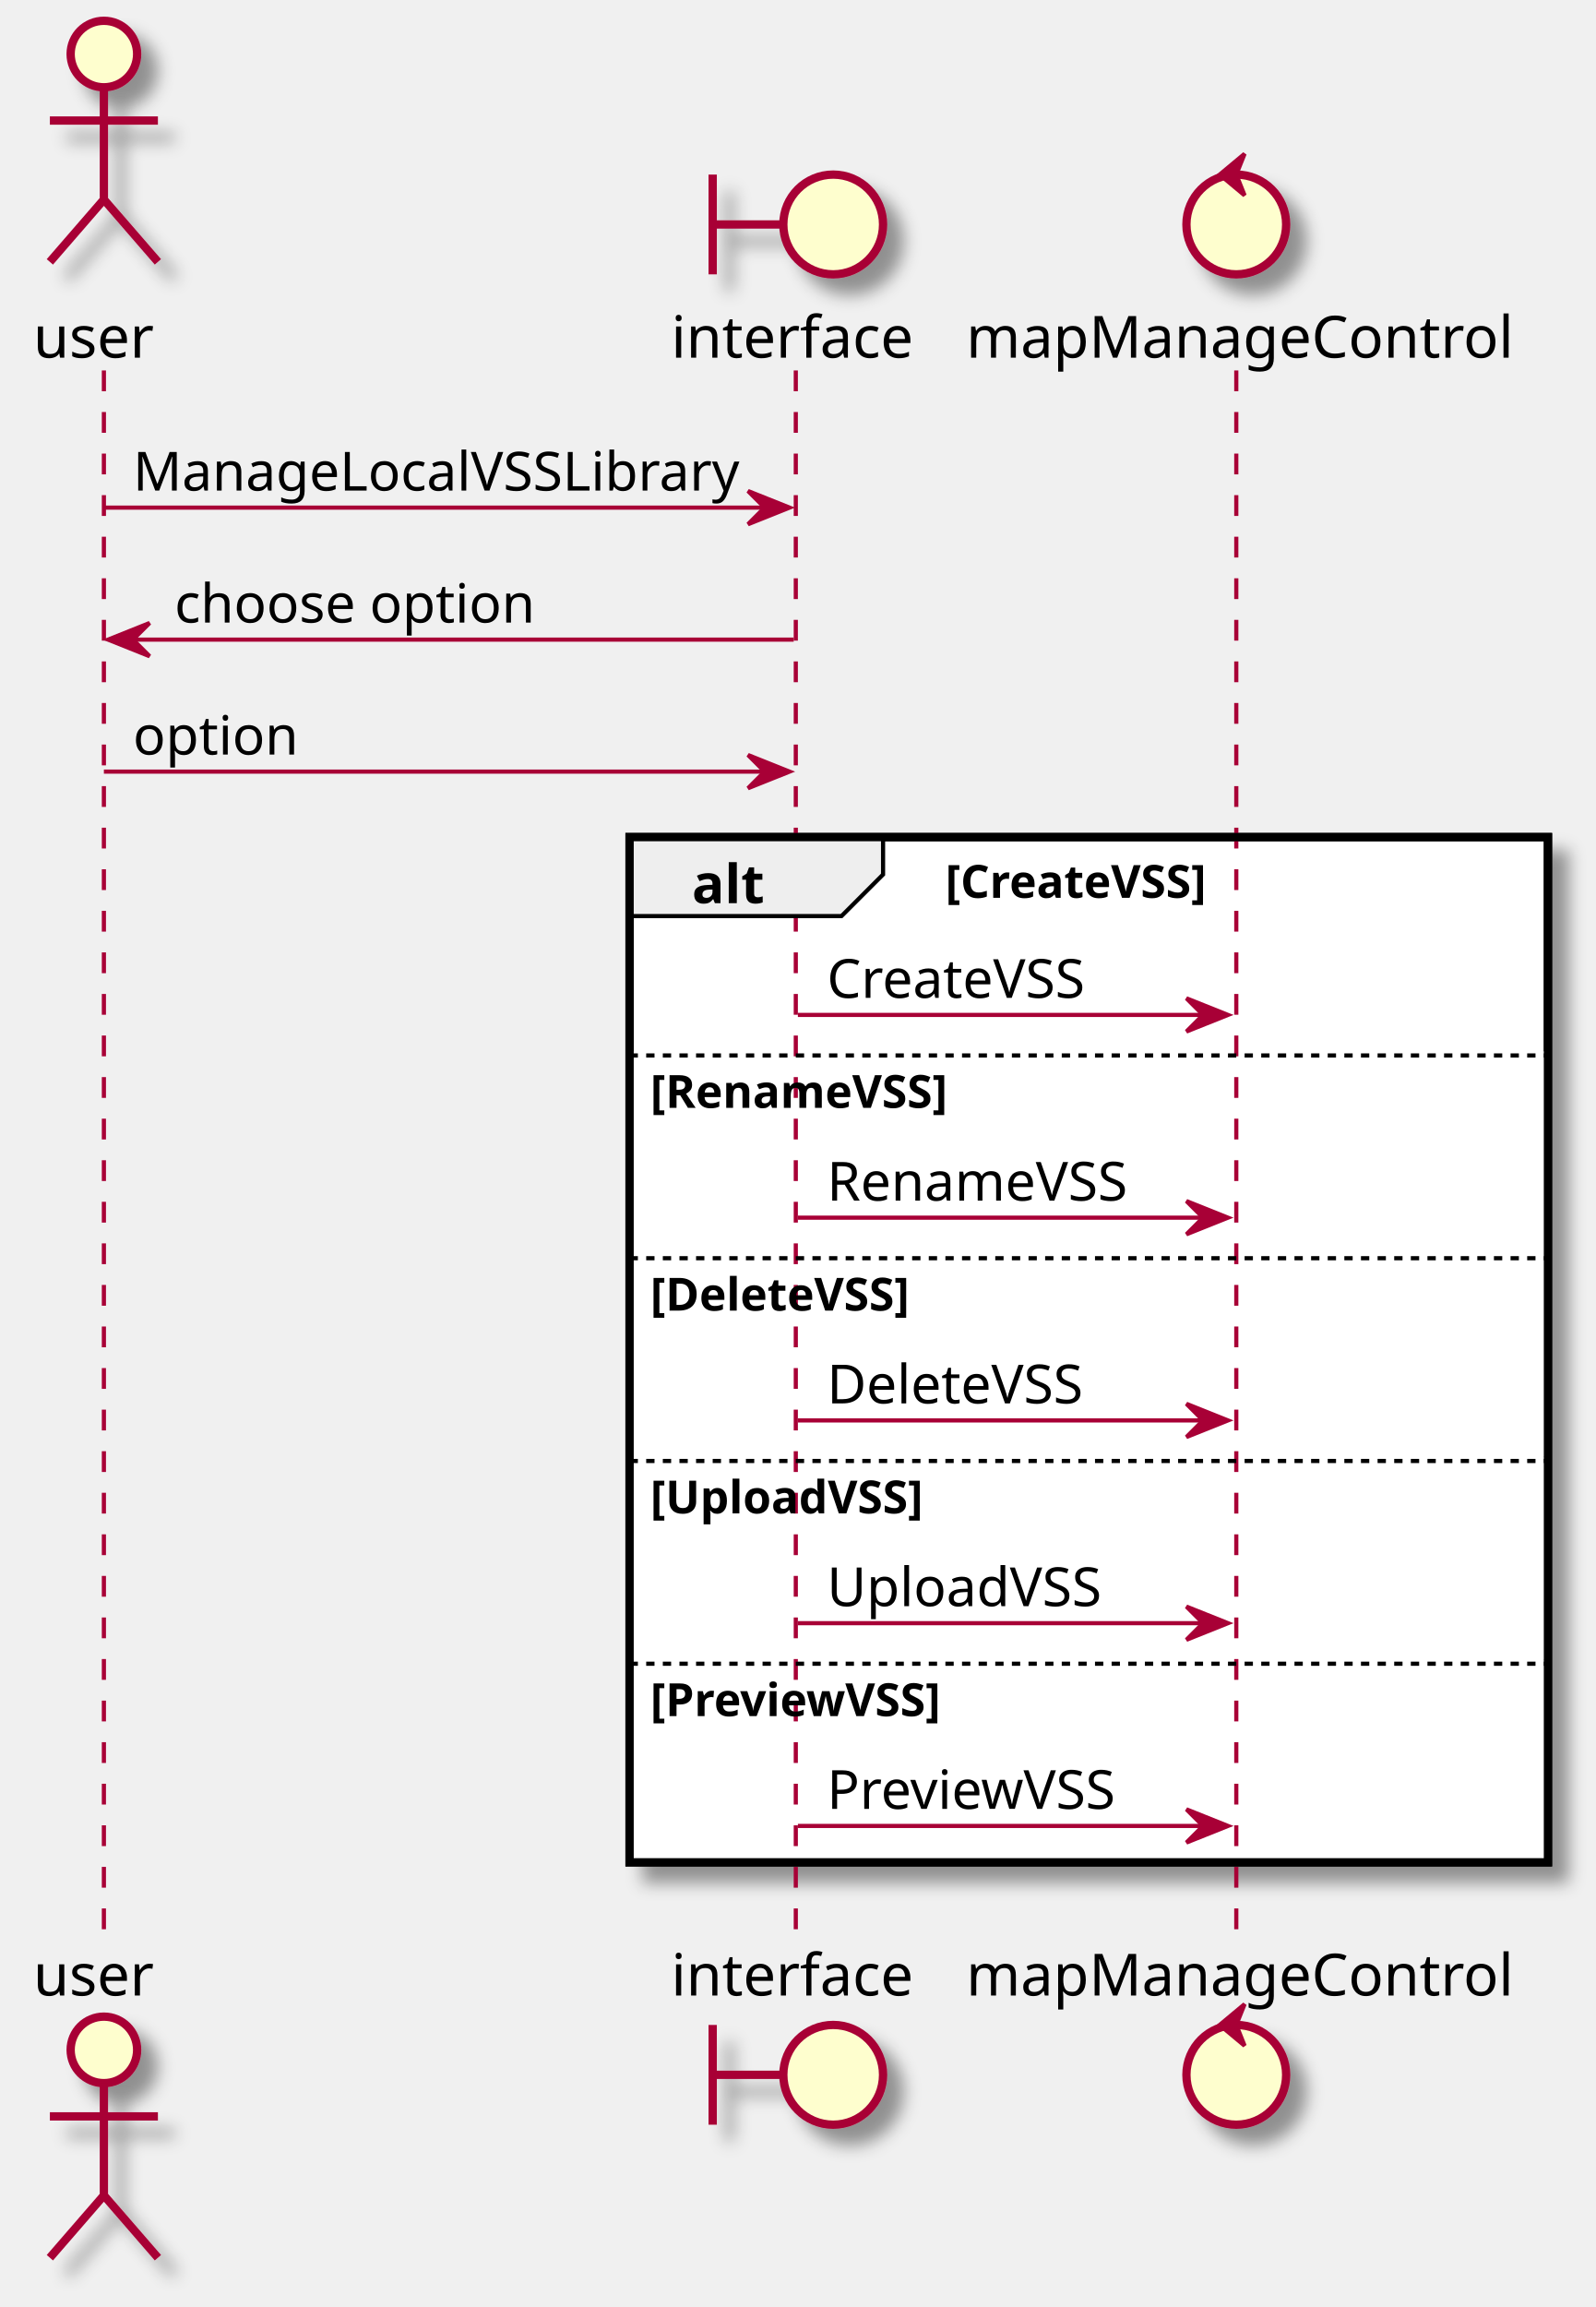
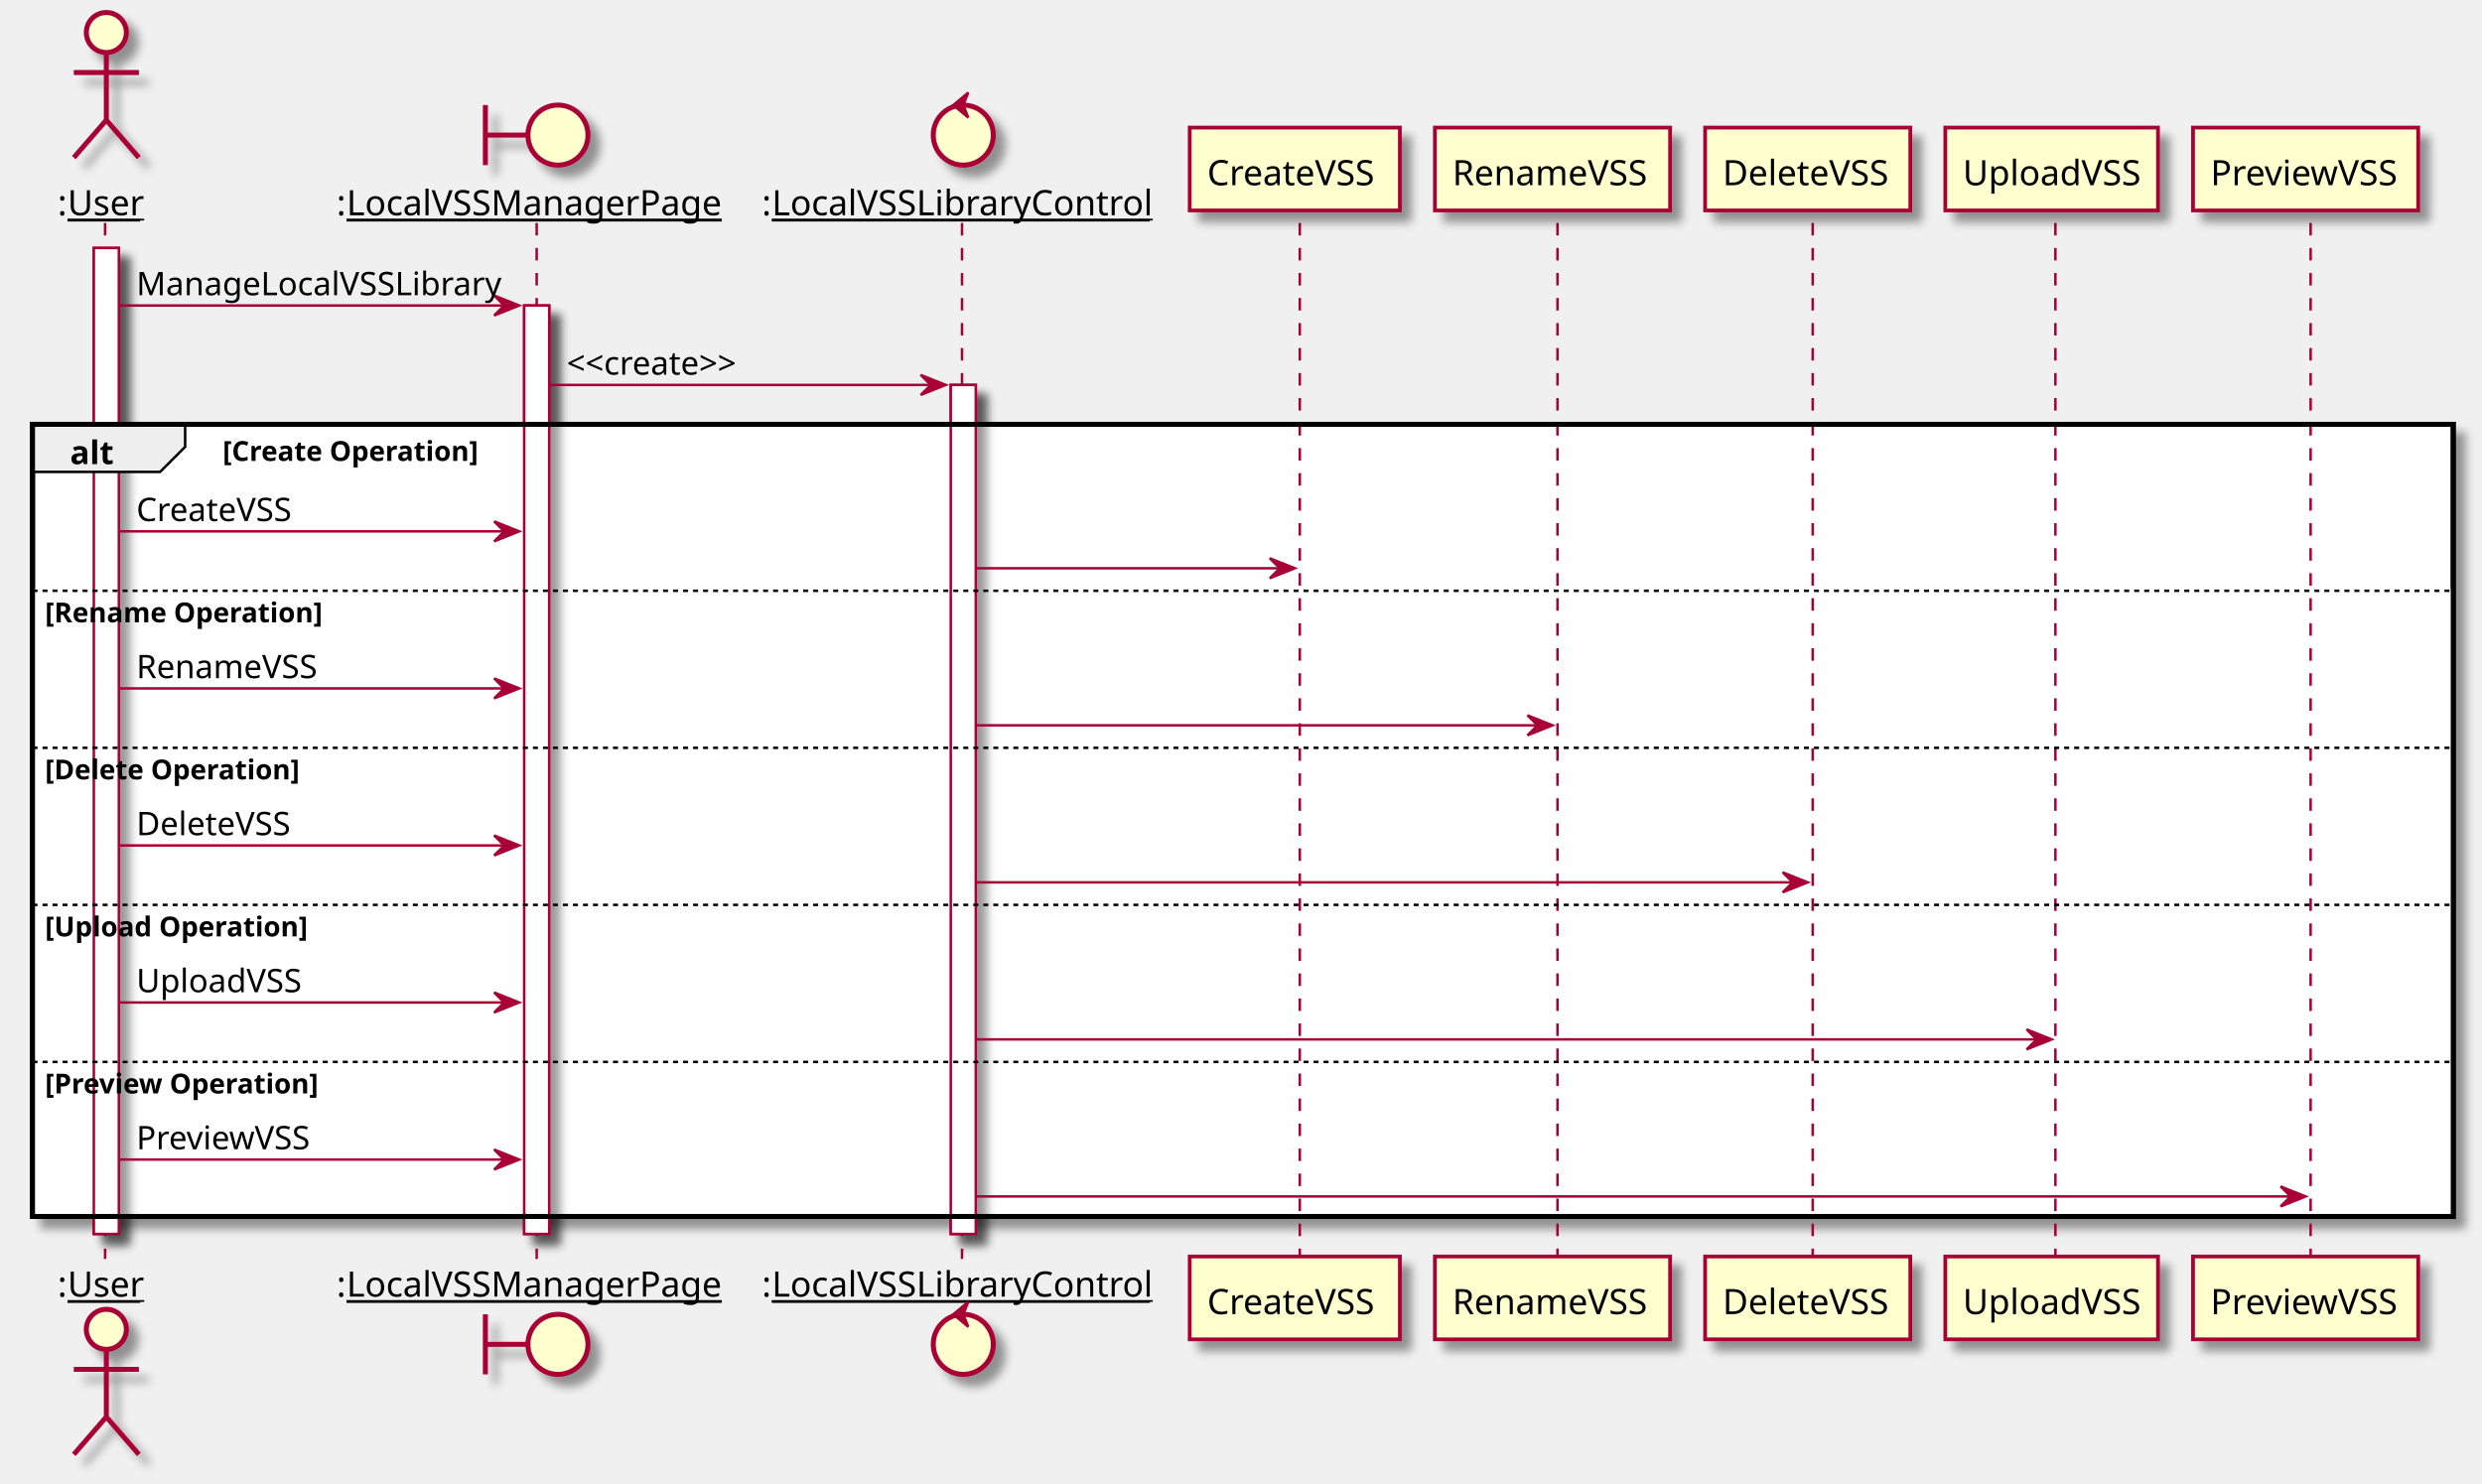
- <svg xmlns="http://www.w3.org/2000/svg" contentScriptType="application/ecmascript" contentStyleType="text/css" height="555px" preserveAspectRatio="none" style="width:384px;height:555px;" version="1.1" viewBox="0 0 384 555" width="384px" zoomAndPan="magnify">
+ <svg xmlns="http://www.w3.org/2000/svg" contentScriptType="application/ecmascript" contentStyleType="text/css" height="593px" preserveAspectRatio="none" style="width:992px;height:593px;" version="1.1" viewBox="0 0 992 593" width="992px" zoomAndPan="magnify">
  <defs>
-     <filter height="300%" id="fe31ss4h7w9og" width="300%" x="-1" y="-1">
+     <filter height="300%" id="fpceldcekjjxg" width="300%" x="-1" y="-1">
      <feGaussianBlur result="blurOut" stdDeviation="2.0" />
      <feColorMatrix in="blurOut" result="blurOut2" type="matrix" values="0 0 0 0 0 0 0 0 0 0 0 0 0 0 0 0 0 0 .4 0" />
      <feOffset dx="4.0" dy="4.0" in="blurOut2" result="blurOut3" />
      <feBlend in="SourceGraphic" in2="blurOut3" mode="normal" />
    </filter>
  </defs>
  <g>
-     <rect fill="#FFFFFF" filter="url(#fe31ss4h7w9og)" height="246.641" style="stroke: #000000; stroke-width: 2.0;" width="221" x="151.5" y="201.383" />
-     <rect fill="#FFFFFF" height="48.777" style="stroke: none; stroke-width: 1.0;" width="221" x="151.5" y="252.915" />
-     <rect fill="#FFFFFF" height="48.777" style="stroke: none; stroke-width: 1.0;" width="221" x="151.5" y="301.692" />
-     <rect fill="#FFFFFF" height="48.777" style="stroke: none; stroke-width: 1.0;" width="221" x="151.5" y="350.47" />
-     <rect fill="#FFFFFF" height="48.777" style="stroke: none; stroke-width: 1.0;" width="221" x="151.5" y="399.247" />
-     <line style="stroke: #A80036; stroke-width: 1.0; stroke-dasharray: 5.0,5.0;" x1="25" x2="25" y1="89.12" y2="465.024" />
-     <line style="stroke: #A80036; stroke-width: 1.0; stroke-dasharray: 5.0,5.0;" x1="191.5" x2="191.5" y1="89.12" y2="465.024" />
-     <line style="stroke: #A80036; stroke-width: 1.0; stroke-dasharray: 5.0,5.0;" x1="297.5" x2="297.5" y1="89.12" y2="465.024" />
-     <text fill="#000000" font-family="sans-serif" font-size="14" lengthAdjust="spacingAndGlyphs" textLength="28" x="8" y="86.044">user</text>
-     <ellipse cx="25" cy="13" fill="#FEFECE" filter="url(#fe31ss4h7w9og)" rx="8" ry="8" style="stroke: #A80036; stroke-width: 2.0;" />
-     <path d="M25,21 L25,48 M12,29 L38,29 M25,48 L12,63 M25,48 L38,63 " fill="none" filter="url(#fe31ss4h7w9og)" style="stroke: #A80036; stroke-width: 2.0;" />
-     <text fill="#000000" font-family="sans-serif" font-size="14" lengthAdjust="spacingAndGlyphs" textLength="28" x="8" y="480.068">user</text>
-     <ellipse cx="25" cy="493.144" fill="#FEFECE" filter="url(#fe31ss4h7w9og)" rx="8" ry="8" style="stroke: #A80036; stroke-width: 2.0;" />
-     <path d="M25,501.144 L25,528.144 M12,509.144 L38,509.144 M25,528.144 L12,543.144 M25,528.144 L38,543.144 " fill="none" filter="url(#fe31ss4h7w9og)" style="stroke: #A80036; stroke-width: 2.0;" />
-     <text fill="#000000" font-family="sans-serif" font-size="14" lengthAdjust="spacingAndGlyphs" textLength="55" x="161.5" y="86.044">interface</text>
-     <path d="M171.5,42 L171.5,66 M171.5,54 L188.5,54 " fill="none" filter="url(#fe31ss4h7w9og)" style="stroke: #A80036; stroke-width: 2.0;" />
-     <ellipse cx="200.5" cy="54" fill="#FEFECE" filter="url(#fe31ss4h7w9og)" rx="12" ry="12" style="stroke: #A80036; stroke-width: 2.0;" />
-     <text fill="#000000" font-family="sans-serif" font-size="14" lengthAdjust="spacingAndGlyphs" textLength="55" x="161.5" y="480.068">interface</text>
-     <path d="M171.5,487.144 L171.5,511.144 M171.5,499.144 L188.5,499.144 " fill="none" filter="url(#fe31ss4h7w9og)" style="stroke: #A80036; stroke-width: 2.0;" />
-     <ellipse cx="200.5" cy="499.144" fill="#FEFECE" filter="url(#fe31ss4h7w9og)" rx="12" ry="12" style="stroke: #A80036; stroke-width: 2.0;" />
-     <text fill="#000000" font-family="sans-serif" font-size="14" lengthAdjust="spacingAndGlyphs" textLength="124" x="232.5" y="86.044">mapManageControl</text>
-     <ellipse cx="297.5" cy="54" fill="#FEFECE" filter="url(#fe31ss4h7w9og)" rx="12" ry="12" style="stroke: #A80036; stroke-width: 2.0;" />
-     <polygon fill="#A80036" points="293.5,42,299.5,37,297.5,42,299.5,47,293.5,42" style="stroke: #A80036; stroke-width: 1.0;" />
-     <text fill="#000000" font-family="sans-serif" font-size="14" lengthAdjust="spacingAndGlyphs" textLength="124" x="232.5" y="480.068">mapManageControl</text>
-     <ellipse cx="297.5" cy="499.144" fill="#FEFECE" filter="url(#fe31ss4h7w9og)" rx="12" ry="12" style="stroke: #A80036; stroke-width: 2.0;" />
-     <polygon fill="#A80036" points="293.5,487.144,299.5,482.144,297.5,487.144,299.5,492.144,293.5,487.144" style="stroke: #A80036; stroke-width: 1.0;" />
-     <polygon fill="#A80036" points="180,118.12,190,122.12,180,126.12,184,122.12" style="stroke: #A80036; stroke-width: 1.0;" />
-     <line style="stroke: #A80036; stroke-width: 1.0;" x1="25" x2="186" y1="122.12" y2="122.12" />
-     <text fill="#000000" font-family="sans-serif" font-size="13" lengthAdjust="spacingAndGlyphs" textLength="143" x="32" y="118.018">ManageLocalVSSLibrary</text>
-     <polygon fill="#A80036" points="36,149.875,26,153.875,36,157.875,32,153.875" style="stroke: #A80036; stroke-width: 1.0;" />
-     <line style="stroke: #A80036; stroke-width: 1.0;" x1="30" x2="191" y1="153.875" y2="153.875" />
-     <text fill="#000000" font-family="sans-serif" font-size="13" lengthAdjust="spacingAndGlyphs" textLength="81" x="42" y="149.773">choose option</text>
-     <polygon fill="#A80036" points="180,181.629,190,185.629,180,189.629,184,185.629" style="stroke: #A80036; stroke-width: 1.0;" />
-     <line style="stroke: #A80036; stroke-width: 1.0;" x1="25" x2="186" y1="185.629" y2="185.629" />
-     <text fill="#000000" font-family="sans-serif" font-size="13" lengthAdjust="spacingAndGlyphs" textLength="35" x="32" y="181.527">option</text>
-     <path d="M151.5,201.383 L212.5,201.383 L212.5,210.383 L202.5,220.383 L151.5,220.383 L151.5,201.383 " fill="#EEEEEE" style="stroke: #000000; stroke-width: 1.0;" />
-     <rect fill="none" height="246.641" style="stroke: #000000; stroke-width: 2.0;" width="221" x="151.5" y="201.383" />
-     <text fill="#000000" font-family="sans-serif" font-size="13" font-weight="bold" lengthAdjust="spacingAndGlyphs" textLength="16" x="166.5" y="217.281">alt</text>
-     <text fill="#000000" font-family="sans-serif" font-size="11" font-weight="bold" lengthAdjust="spacingAndGlyphs" textLength="67" x="227.5" y="215.989">[CreateVSS]</text>
-     <polygon fill="#A80036" points="285.5,240.161,295.5,244.161,285.5,248.161,289.5,244.161" style="stroke: #A80036; stroke-width: 1.0;" />
-     <line style="stroke: #A80036; stroke-width: 1.0;" x1="192" x2="291.5" y1="244.161" y2="244.161" />
-     <text fill="#000000" font-family="sans-serif" font-size="13" lengthAdjust="spacingAndGlyphs" textLength="65" x="199" y="240.059">CreateVSS</text>
-     <line style="stroke: #000000; stroke-width: 1.0; stroke-dasharray: 2.0,2.0;" x1="151.5" x2="372.5" y1="253.915" y2="253.915" />
-     <text fill="#000000" font-family="sans-serif" font-size="11" font-weight="bold" lengthAdjust="spacingAndGlyphs" textLength="75" x="156.5" y="266.521">[RenameVSS]</text>
-     <polygon fill="#A80036" points="285.5,288.938,295.5,292.938,285.5,296.938,289.5,292.938" style="stroke: #A80036; stroke-width: 1.0;" />
-     <line style="stroke: #A80036; stroke-width: 1.0;" x1="192" x2="291.5" y1="292.938" y2="292.938" />
-     <text fill="#000000" font-family="sans-serif" font-size="13" lengthAdjust="spacingAndGlyphs" textLength="75" x="199" y="288.836">RenameVSS</text>
-     <line style="stroke: #000000; stroke-width: 1.0; stroke-dasharray: 2.0,2.0;" x1="151.5" x2="372.5" y1="302.692" y2="302.692" />
-     <text fill="#000000" font-family="sans-serif" font-size="11" font-weight="bold" lengthAdjust="spacingAndGlyphs" textLength="65" x="156.5" y="315.298">[DeleteVSS]</text>
-     <polygon fill="#A80036" points="285.5,337.715,295.5,341.715,285.5,345.715,289.5,341.715" style="stroke: #A80036; stroke-width: 1.0;" />
-     <line style="stroke: #A80036; stroke-width: 1.0;" x1="192" x2="291.5" y1="341.715" y2="341.715" />
-     <text fill="#000000" font-family="sans-serif" font-size="13" lengthAdjust="spacingAndGlyphs" textLength="64" x="199" y="337.613">DeleteVSS</text>
-     <line style="stroke: #000000; stroke-width: 1.0; stroke-dasharray: 2.0,2.0;" x1="151.5" x2="372.5" y1="351.47" y2="351.47" />
-     <text fill="#000000" font-family="sans-serif" font-size="11" font-weight="bold" lengthAdjust="spacingAndGlyphs" textLength="67" x="156.5" y="364.076">[UploadVSS]</text>
-     <polygon fill="#A80036" points="285.5,386.493,295.5,390.493,285.5,394.493,289.5,390.493" style="stroke: #A80036; stroke-width: 1.0;" />
-     <line style="stroke: #A80036; stroke-width: 1.0;" x1="192" x2="291.5" y1="390.493" y2="390.493" />
-     <text fill="#000000" font-family="sans-serif" font-size="13" lengthAdjust="spacingAndGlyphs" textLength="67" x="199" y="386.391">UploadVSS</text>
-     <line style="stroke: #000000; stroke-width: 1.0; stroke-dasharray: 2.0,2.0;" x1="151.5" x2="372.5" y1="400.247" y2="400.247" />
-     <text fill="#000000" font-family="sans-serif" font-size="11" font-weight="bold" lengthAdjust="spacingAndGlyphs" textLength="75" x="156.5" y="412.853">[PreviewVSS]</text>
-     <polygon fill="#A80036" points="285.5,435.27,295.5,439.27,285.5,443.27,289.5,439.27" style="stroke: #A80036; stroke-width: 1.0;" />
-     <line style="stroke: #A80036; stroke-width: 1.0;" x1="192" x2="291.5" y1="439.27" y2="439.27" />
-     <text fill="#000000" font-family="sans-serif" font-size="13" lengthAdjust="spacingAndGlyphs" textLength="71" x="199" y="435.168">PreviewVSS</text>
+     <rect fill="#FFFFFF" filter="url(#fpceldcekjjxg)" height="394.15" style="stroke: #A80036; stroke-width: 1.0;" width="10" x="37.5" y="99.12" />
+     <rect fill="#FFFFFF" filter="url(#fpceldcekjjxg)" height="371.15" style="stroke: #A80036; stroke-width: 1.0;" width="10" x="209.5" y="122.12" />
+     <rect fill="#FFFFFF" filter="url(#fpceldcekjjxg)" height="339.396" style="stroke: #A80036; stroke-width: 1.0;" width="10" x="380" y="153.875" />
+     <rect fill="#FFFFFF" filter="url(#fpceldcekjjxg)" height="316.641" style="stroke: #000000; stroke-width: 2.0;" width="967.5" x="13" y="169.629" />
+     <rect fill="#FFFFFF" height="62.777" style="stroke: none; stroke-width: 1.0;" width="967.5" x="13" y="235.161" />
+     <rect fill="#FFFFFF" height="62.777" style="stroke: none; stroke-width: 1.0;" width="967.5" x="13" y="297.938" />
+     <rect fill="#FFFFFF" height="62.777" style="stroke: none; stroke-width: 1.0;" width="967.5" x="13" y="360.715" />
+     <rect fill="#FFFFFF" height="62.777" style="stroke: none; stroke-width: 1.0;" width="967.5" x="13" y="423.493" />
+     <line style="stroke: #A80036; stroke-width: 1.0; stroke-dasharray: 5.0,5.0;" x1="42" x2="42" y1="89.12" y2="503.27" />
+     <line style="stroke: #A80036; stroke-width: 1.0; stroke-dasharray: 5.0,5.0;" x1="214.5" x2="214.5" y1="89.12" y2="503.27" />
+     <line style="stroke: #A80036; stroke-width: 1.0; stroke-dasharray: 5.0,5.0;" x1="384.5" x2="384.5" y1="89.12" y2="503.27" />
+     <line style="stroke: #A80036; stroke-width: 1.0; stroke-dasharray: 5.0,5.0;" x1="519.5" x2="519.5" y1="89.12" y2="503.27" />
+     <line style="stroke: #A80036; stroke-width: 1.0; stroke-dasharray: 5.0,5.0;" x1="622.5" x2="622.5" y1="89.12" y2="503.27" />
+     <line style="stroke: #A80036; stroke-width: 1.0; stroke-dasharray: 5.0,5.0;" x1="724.5" x2="724.5" y1="89.12" y2="503.27" />
+     <line style="stroke: #A80036; stroke-width: 1.0; stroke-dasharray: 5.0,5.0;" x1="821.5" x2="821.5" y1="89.12" y2="503.27" />
+     <line style="stroke: #A80036; stroke-width: 1.0; stroke-dasharray: 5.0,5.0;" x1="923.5" x2="923.5" y1="89.12" y2="503.27" />
+     <text fill="#000000" font-family="sans-serif" font-size="14" lengthAdjust="spacingAndGlyphs" textLength="4" x="23" y="86.044">:</text>
+     <text fill="#000000" font-family="sans-serif" font-size="14" lengthAdjust="spacingAndGlyphs" text-decoration="underline" textLength="29" x="27" y="86.044">User</text>
+     <line style="stroke: #000000; stroke-width: 1.0;" x1="27" x2="56" y1="88.044" y2="88.044" />
+     <ellipse cx="42.5" cy="13" fill="#FEFECE" filter="url(#fpceldcekjjxg)" rx="8" ry="8" style="stroke: #A80036; stroke-width: 2.0;" />
+     <path d="M42.5,21 L42.5,48 M29.5,29 L55.5,29 M42.5,48 L29.5,63 M42.5,48 L55.5,63 " fill="none" filter="url(#fpceldcekjjxg)" style="stroke: #A80036; stroke-width: 2.0;" />
+     <text fill="#000000" font-family="sans-serif" font-size="14" lengthAdjust="spacingAndGlyphs" textLength="4" x="23" y="518.314">:</text>
+     <text fill="#000000" font-family="sans-serif" font-size="14" lengthAdjust="spacingAndGlyphs" text-decoration="underline" textLength="29" x="27" y="518.314">User</text>
+     <line style="stroke: #000000; stroke-width: 1.0;" x1="27" x2="56" y1="520.314" y2="520.314" />
+     <ellipse cx="42.5" cy="531.39" fill="#FEFECE" filter="url(#fpceldcekjjxg)" rx="8" ry="8" style="stroke: #A80036; stroke-width: 2.0;" />
+     <path d="M42.5,539.39 L42.5,566.39 M29.5,547.39 L55.5,547.39 M42.5,566.39 L29.5,581.39 M42.5,566.39 L55.5,581.39 " fill="none" filter="url(#fpceldcekjjxg)" style="stroke: #A80036; stroke-width: 2.0;" />
+     <text fill="#000000" font-family="sans-serif" font-size="14" lengthAdjust="spacingAndGlyphs" textLength="4" x="134.5" y="86.044">:</text>
+     <text fill="#000000" font-family="sans-serif" font-size="14" lengthAdjust="spacingAndGlyphs" text-decoration="underline" textLength="150" x="138.5" y="86.044">LocalVSSManagerPage</text>
+     <line style="stroke: #000000; stroke-width: 1.0;" x1="138.5" x2="288.5" y1="88.044" y2="88.044" />
+     <path d="M194,42 L194,66 M194,54 L211,54 " fill="none" filter="url(#fpceldcekjjxg)" style="stroke: #A80036; stroke-width: 2.0;" />
+     <ellipse cx="223" cy="54" fill="#FEFECE" filter="url(#fpceldcekjjxg)" rx="12" ry="12" style="stroke: #A80036; stroke-width: 2.0;" />
+     <text fill="#000000" font-family="sans-serif" font-size="14" lengthAdjust="spacingAndGlyphs" textLength="4" x="134.5" y="518.314">:</text>
+     <text fill="#000000" font-family="sans-serif" font-size="14" lengthAdjust="spacingAndGlyphs" text-decoration="underline" textLength="150" x="138.5" y="518.314">LocalVSSManagerPage</text>
+     <line style="stroke: #000000; stroke-width: 1.0;" x1="138.5" x2="288.5" y1="520.314" y2="520.314" />
+     <path d="M194,525.39 L194,549.39 M194,537.39 L211,537.39 " fill="none" filter="url(#fpceldcekjjxg)" style="stroke: #A80036; stroke-width: 2.0;" />
+     <ellipse cx="223" cy="537.39" fill="#FEFECE" filter="url(#fpceldcekjjxg)" rx="12" ry="12" style="stroke: #A80036; stroke-width: 2.0;" />
+     <text fill="#000000" font-family="sans-serif" font-size="14" lengthAdjust="spacingAndGlyphs" textLength="4" x="304.5" y="86.044">:</text>
+     <text fill="#000000" font-family="sans-serif" font-size="14" lengthAdjust="spacingAndGlyphs" text-decoration="underline" textLength="151" x="308.5" y="86.044">LocalVSSLibraryControl</text>
+     <line style="stroke: #000000; stroke-width: 1.0;" x1="308.5" x2="459.5" y1="88.044" y2="88.044" />
+     <ellipse cx="385" cy="54" fill="#FEFECE" filter="url(#fpceldcekjjxg)" rx="12" ry="12" style="stroke: #A80036; stroke-width: 2.0;" />
+     <polygon fill="#A80036" points="381,42,387,37,385,42,387,47,381,42" style="stroke: #A80036; stroke-width: 1.0;" />
+     <text fill="#000000" font-family="sans-serif" font-size="14" lengthAdjust="spacingAndGlyphs" textLength="4" x="304.5" y="518.314">:</text>
+     <text fill="#000000" font-family="sans-serif" font-size="14" lengthAdjust="spacingAndGlyphs" text-decoration="underline" textLength="151" x="308.5" y="518.314">LocalVSSLibraryControl</text>
+     <line style="stroke: #000000; stroke-width: 1.0;" x1="308.5" x2="459.5" y1="520.314" y2="520.314" />
+     <ellipse cx="385" cy="537.39" fill="#FEFECE" filter="url(#fpceldcekjjxg)" rx="12" ry="12" style="stroke: #A80036; stroke-width: 2.0;" />
+     <polygon fill="#A80036" points="381,525.39,387,520.39,385,525.39,387,530.39,381,525.39" style="stroke: #A80036; stroke-width: 1.0;" />
+     <rect fill="#FEFECE" filter="url(#fpceldcekjjxg)" height="33.12" style="stroke: #A80036; stroke-width: 1.5;" width="84" x="475.5" y="51" />
+     <text fill="#000000" font-family="sans-serif" font-size="14" lengthAdjust="spacingAndGlyphs" textLength="70" x="482.5" y="74.044">CreateVSS</text>
+     <rect fill="#FEFECE" filter="url(#fpceldcekjjxg)" height="33.12" style="stroke: #A80036; stroke-width: 1.5;" width="84" x="475.5" y="502.27" />
+     <text fill="#000000" font-family="sans-serif" font-size="14" lengthAdjust="spacingAndGlyphs" textLength="70" x="482.5" y="525.314">CreateVSS</text>
+     <rect fill="#FEFECE" filter="url(#fpceldcekjjxg)" height="33.12" style="stroke: #A80036; stroke-width: 1.5;" width="94" x="573.5" y="51" />
+     <text fill="#000000" font-family="sans-serif" font-size="14" lengthAdjust="spacingAndGlyphs" textLength="80" x="580.5" y="74.044">RenameVSS</text>
+     <rect fill="#FEFECE" filter="url(#fpceldcekjjxg)" height="33.12" style="stroke: #A80036; stroke-width: 1.5;" width="94" x="573.5" y="502.27" />
+     <text fill="#000000" font-family="sans-serif" font-size="14" lengthAdjust="spacingAndGlyphs" textLength="80" x="580.5" y="525.314">RenameVSS</text>
+     <rect fill="#FEFECE" filter="url(#fpceldcekjjxg)" height="33.12" style="stroke: #A80036; stroke-width: 1.5;" width="82" x="681.5" y="51" />
+     <text fill="#000000" font-family="sans-serif" font-size="14" lengthAdjust="spacingAndGlyphs" textLength="68" x="688.5" y="74.044">DeleteVSS</text>
+     <rect fill="#FEFECE" filter="url(#fpceldcekjjxg)" height="33.12" style="stroke: #A80036; stroke-width: 1.5;" width="82" x="681.5" y="502.27" />
+     <text fill="#000000" font-family="sans-serif" font-size="14" lengthAdjust="spacingAndGlyphs" textLength="68" x="688.5" y="525.314">DeleteVSS</text>
+     <rect fill="#FEFECE" filter="url(#fpceldcekjjxg)" height="33.12" style="stroke: #A80036; stroke-width: 1.5;" width="85" x="777.5" y="51" />
+     <text fill="#000000" font-family="sans-serif" font-size="14" lengthAdjust="spacingAndGlyphs" textLength="71" x="784.5" y="74.044">UploadVSS</text>
+     <rect fill="#FEFECE" filter="url(#fpceldcekjjxg)" height="33.12" style="stroke: #A80036; stroke-width: 1.5;" width="85" x="777.5" y="502.27" />
+     <text fill="#000000" font-family="sans-serif" font-size="14" lengthAdjust="spacingAndGlyphs" textLength="71" x="784.5" y="525.314">UploadVSS</text>
+     <rect fill="#FEFECE" filter="url(#fpceldcekjjxg)" height="33.12" style="stroke: #A80036; stroke-width: 1.5;" width="90" x="876.5" y="51" />
+     <text fill="#000000" font-family="sans-serif" font-size="14" lengthAdjust="spacingAndGlyphs" textLength="76" x="883.5" y="74.044">PreviewVSS</text>
+     <rect fill="#FEFECE" filter="url(#fpceldcekjjxg)" height="33.12" style="stroke: #A80036; stroke-width: 1.5;" width="90" x="876.5" y="502.27" />
+     <text fill="#000000" font-family="sans-serif" font-size="14" lengthAdjust="spacingAndGlyphs" textLength="76" x="883.5" y="525.314">PreviewVSS</text>
+     <rect fill="#FFFFFF" filter="url(#fpceldcekjjxg)" height="394.15" style="stroke: #A80036; stroke-width: 1.0;" width="10" x="37.5" y="99.12" />
+     <rect fill="#FFFFFF" filter="url(#fpceldcekjjxg)" height="371.15" style="stroke: #A80036; stroke-width: 1.0;" width="10" x="209.5" y="122.12" />
+     <rect fill="#FFFFFF" filter="url(#fpceldcekjjxg)" height="339.396" style="stroke: #A80036; stroke-width: 1.0;" width="10" x="380" y="153.875" />
+     <polygon fill="#A80036" points="197.5,118.12,207.5,122.12,197.5,126.12,201.5,122.12" style="stroke: #A80036; stroke-width: 1.0;" />
+     <line style="stroke: #A80036; stroke-width: 1.0;" x1="47.5" x2="203.5" y1="122.12" y2="122.12" />
+     <text fill="#000000" font-family="sans-serif" font-size="13" lengthAdjust="spacingAndGlyphs" textLength="143" x="54.5" y="118.018">ManageLocalVSSLibrary</text>
+     <polygon fill="#A80036" points="368,149.875,378,153.875,368,157.875,372,153.875" style="stroke: #A80036; stroke-width: 1.0;" />
+     <line style="stroke: #A80036; stroke-width: 1.0;" x1="219.5" x2="374" y1="153.875" y2="153.875" />
+     <text fill="#000000" font-family="sans-serif" font-size="13" lengthAdjust="spacingAndGlyphs" textLength="68" x="226.5" y="149.773">&lt;&lt;create&gt;&gt;</text>
+     <path d="M13,169.629 L74,169.629 L74,178.629 L64,188.629 L13,188.629 L13,169.629 " fill="#EEEEEE" style="stroke: #000000; stroke-width: 1.0;" />
+     <rect fill="none" height="316.641" style="stroke: #000000; stroke-width: 2.0;" width="967.5" x="13" y="169.629" />
+     <text fill="#000000" font-family="sans-serif" font-size="13" font-weight="bold" lengthAdjust="spacingAndGlyphs" textLength="16" x="28" y="185.527">alt</text>
+     <text fill="#000000" font-family="sans-serif" font-size="11" font-weight="bold" lengthAdjust="spacingAndGlyphs" textLength="102" x="89" y="184.235">[Create Operation]</text>
+     <polygon fill="#A80036" points="197.5,208.406,207.5,212.406,197.5,216.406,201.5,212.406" style="stroke: #A80036; stroke-width: 1.0;" />
+     <line style="stroke: #A80036; stroke-width: 1.0;" x1="47.5" x2="203.5" y1="212.406" y2="212.406" />
+     <text fill="#000000" font-family="sans-serif" font-size="13" lengthAdjust="spacingAndGlyphs" textLength="65" x="54.5" y="208.304">CreateVSS</text>
+     <polygon fill="#A80036" points="507.5,223.161,517.5,227.161,507.5,231.161,511.5,227.161" style="stroke: #A80036; stroke-width: 1.0;" />
+     <line style="stroke: #A80036; stroke-width: 1.0;" x1="390" x2="513.5" y1="227.161" y2="227.161" />
+     <line style="stroke: #000000; stroke-width: 1.0; stroke-dasharray: 2.0,2.0;" x1="13" x2="980.5" y1="236.161" y2="236.161" />
+     <text fill="#000000" font-family="sans-serif" font-size="11" font-weight="bold" lengthAdjust="spacingAndGlyphs" textLength="110" x="18" y="248.767">[Rename Operation]</text>
+     <polygon fill="#A80036" points="197.5,271.184,207.5,275.184,197.5,279.184,201.5,275.184" style="stroke: #A80036; stroke-width: 1.0;" />
+     <line style="stroke: #A80036; stroke-width: 1.0;" x1="47.5" x2="203.5" y1="275.184" y2="275.184" />
+     <text fill="#000000" font-family="sans-serif" font-size="13" lengthAdjust="spacingAndGlyphs" textLength="75" x="54.5" y="271.082">RenameVSS</text>
+     <polygon fill="#A80036" points="610.5,285.938,620.5,289.938,610.5,293.938,614.5,289.938" style="stroke: #A80036; stroke-width: 1.0;" />
+     <line style="stroke: #A80036; stroke-width: 1.0;" x1="390" x2="616.5" y1="289.938" y2="289.938" />
+     <line style="stroke: #000000; stroke-width: 1.0; stroke-dasharray: 2.0,2.0;" x1="13" x2="980.5" y1="298.938" y2="298.938" />
+     <text fill="#000000" font-family="sans-serif" font-size="11" font-weight="bold" lengthAdjust="spacingAndGlyphs" textLength="100" x="18" y="311.544">[Delete Operation]</text>
+     <polygon fill="#A80036" points="197.5,333.961,207.5,337.961,197.5,341.961,201.5,337.961" style="stroke: #A80036; stroke-width: 1.0;" />
+     <line style="stroke: #A80036; stroke-width: 1.0;" x1="47.5" x2="203.5" y1="337.961" y2="337.961" />
+     <text fill="#000000" font-family="sans-serif" font-size="13" lengthAdjust="spacingAndGlyphs" textLength="64" x="54.5" y="333.859">DeleteVSS</text>
+     <polygon fill="#A80036" points="712.5,348.715,722.5,352.715,712.5,356.715,716.5,352.715" style="stroke: #A80036; stroke-width: 1.0;" />
+     <line style="stroke: #A80036; stroke-width: 1.0;" x1="390" x2="718.5" y1="352.715" y2="352.715" />
+     <line style="stroke: #000000; stroke-width: 1.0; stroke-dasharray: 2.0,2.0;" x1="13" x2="980.5" y1="361.715" y2="361.715" />
+     <text fill="#000000" font-family="sans-serif" font-size="11" font-weight="bold" lengthAdjust="spacingAndGlyphs" textLength="102" x="18" y="374.321">[Upload Operation]</text>
+     <polygon fill="#A80036" points="197.5,396.738,207.5,400.738,197.5,404.738,201.5,400.738" style="stroke: #A80036; stroke-width: 1.0;" />
+     <line style="stroke: #A80036; stroke-width: 1.0;" x1="47.5" x2="203.5" y1="400.738" y2="400.738" />
+     <text fill="#000000" font-family="sans-serif" font-size="13" lengthAdjust="spacingAndGlyphs" textLength="67" x="54.5" y="396.636">UploadVSS</text>
+     <polygon fill="#A80036" points="810,411.493,820,415.493,810,419.493,814,415.493" style="stroke: #A80036; stroke-width: 1.0;" />
+     <line style="stroke: #A80036; stroke-width: 1.0;" x1="390" x2="816" y1="415.493" y2="415.493" />
+     <line style="stroke: #000000; stroke-width: 1.0; stroke-dasharray: 2.0,2.0;" x1="13" x2="980.5" y1="424.493" y2="424.493" />
+     <text fill="#000000" font-family="sans-serif" font-size="11" font-weight="bold" lengthAdjust="spacingAndGlyphs" textLength="110" x="18" y="437.099">[Preview Operation]</text>
+     <polygon fill="#A80036" points="197.5,459.516,207.5,463.516,197.5,467.516,201.5,463.516" style="stroke: #A80036; stroke-width: 1.0;" />
+     <line style="stroke: #A80036; stroke-width: 1.0;" x1="47.5" x2="203.5" y1="463.516" y2="463.516" />
+     <text fill="#000000" font-family="sans-serif" font-size="13" lengthAdjust="spacingAndGlyphs" textLength="71" x="54.5" y="459.414">PreviewVSS</text>
+     <polygon fill="#A80036" points="911.5,474.27,921.5,478.27,911.5,482.27,915.5,478.27" style="stroke: #A80036; stroke-width: 1.0;" />
+     <line style="stroke: #A80036; stroke-width: 1.0;" x1="390" x2="917.5" y1="478.27" y2="478.27" />
  </g>
</svg>
